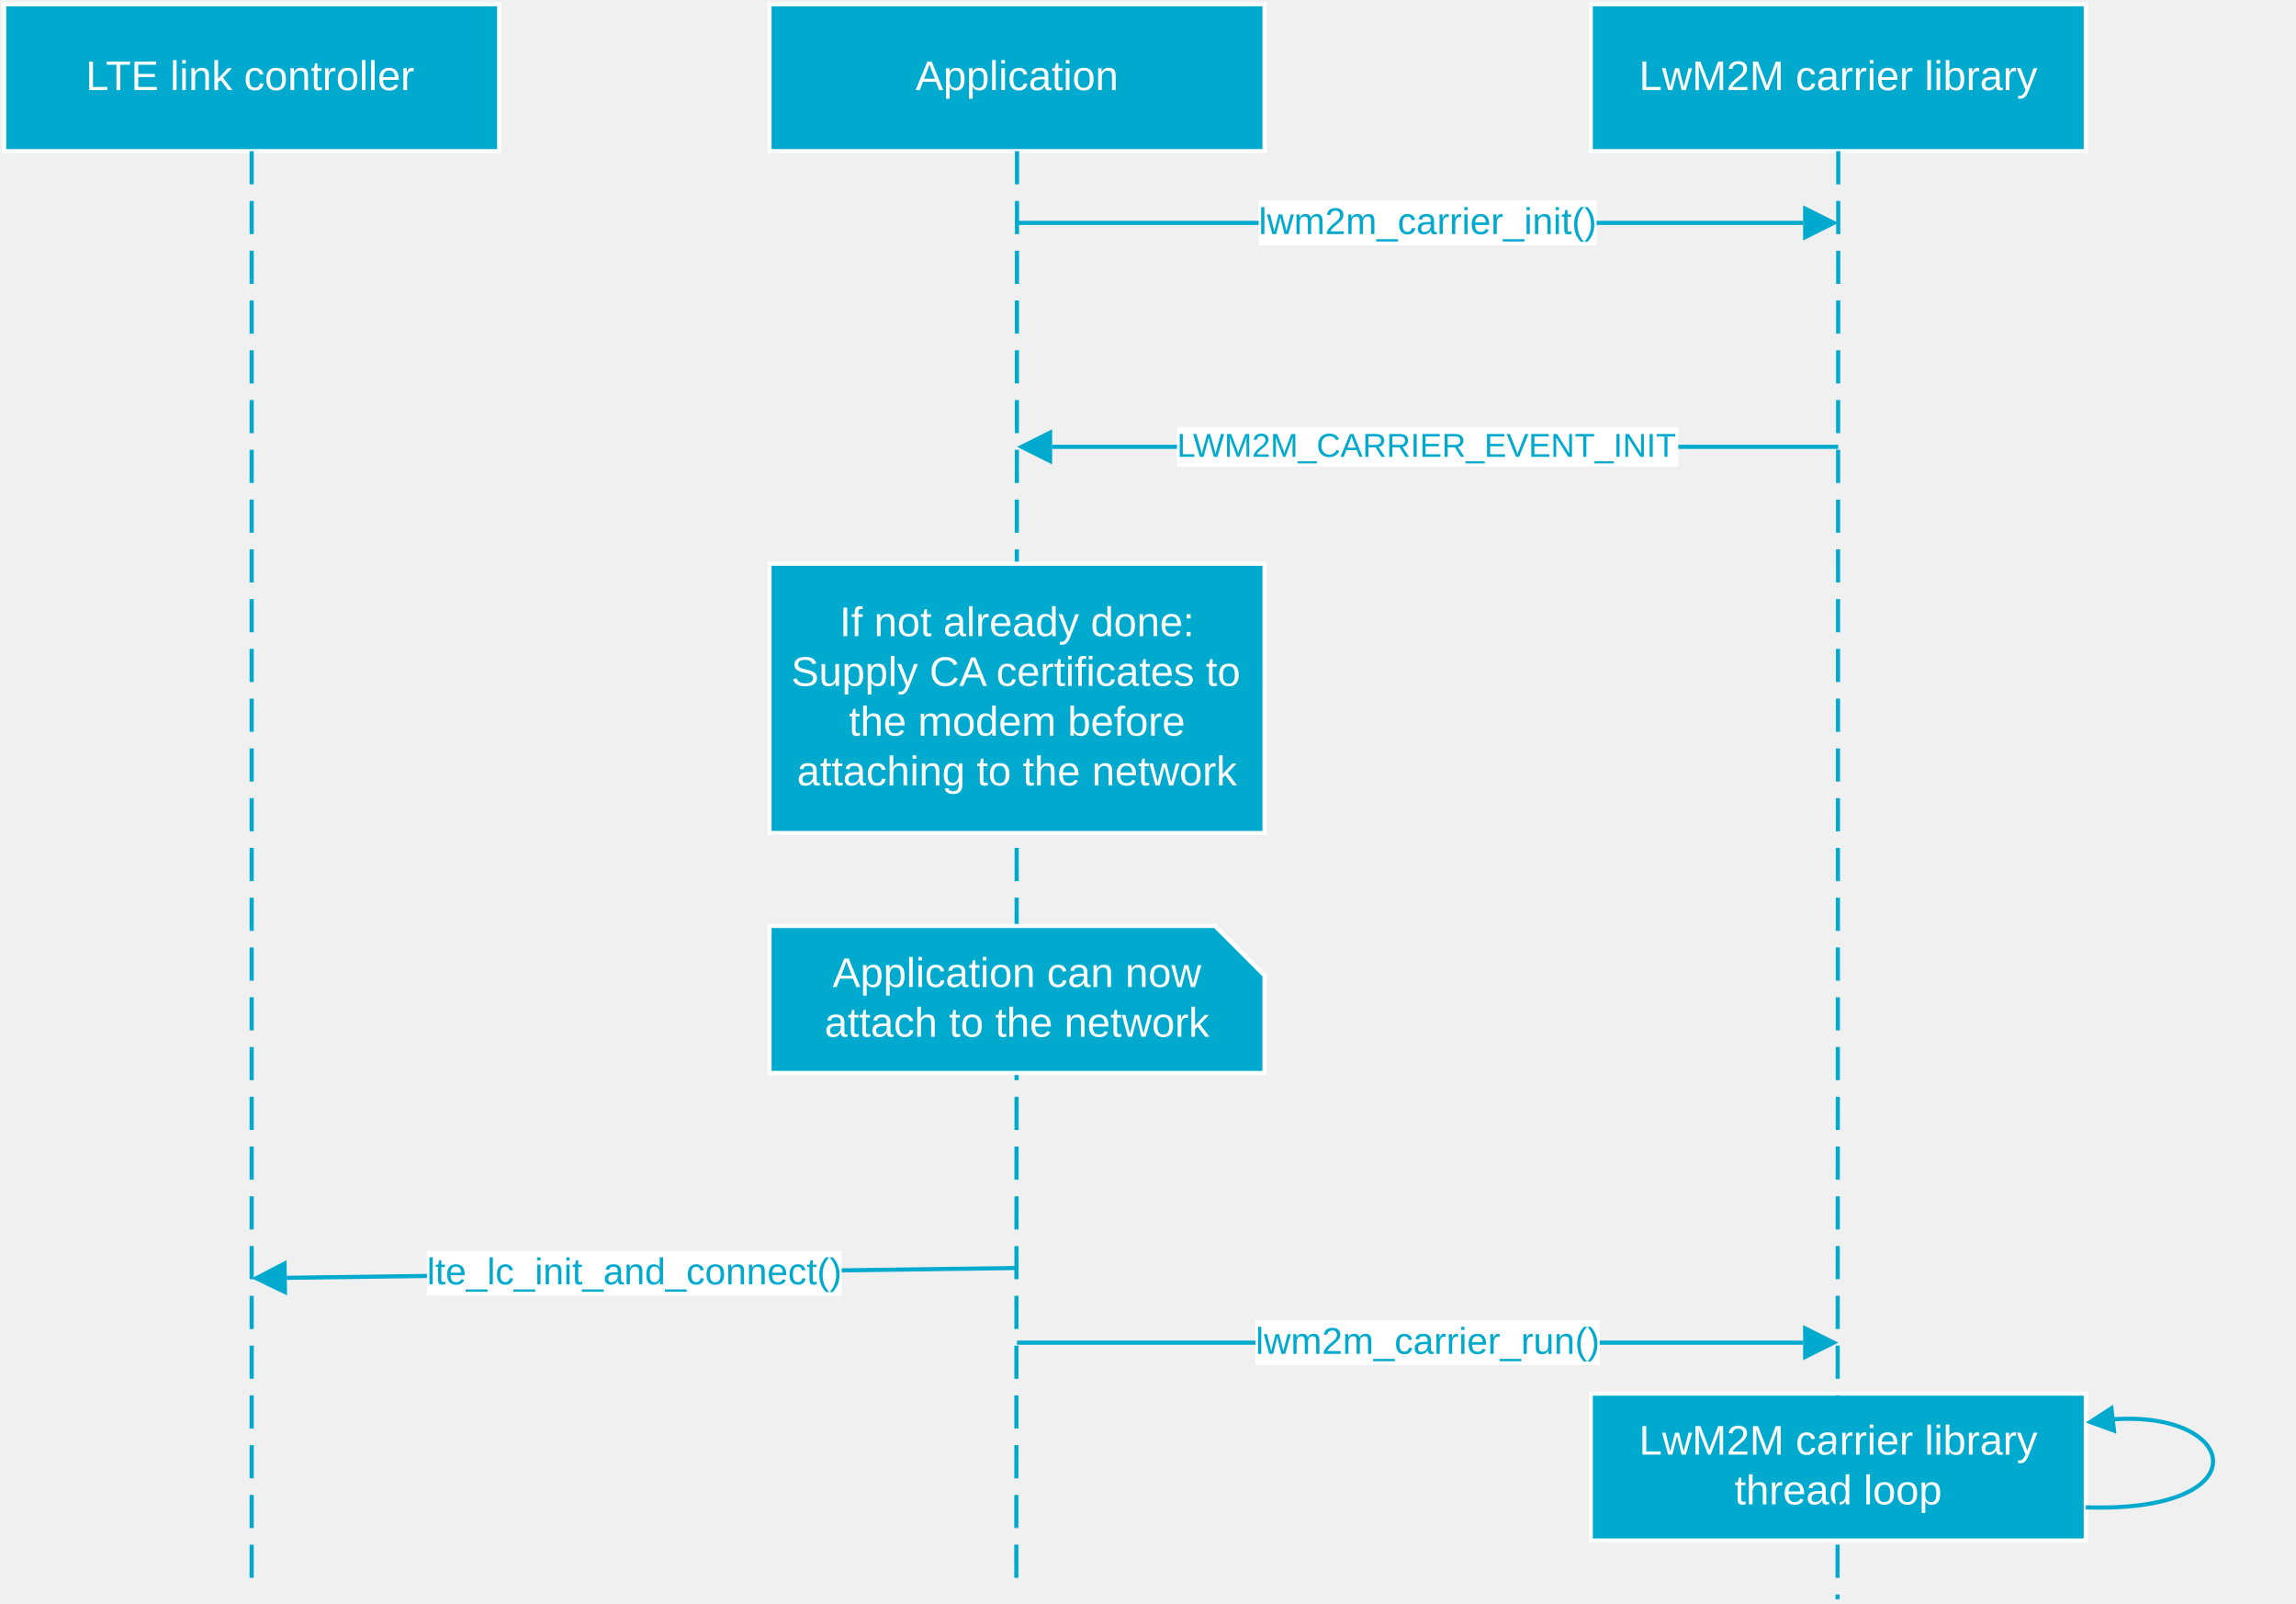
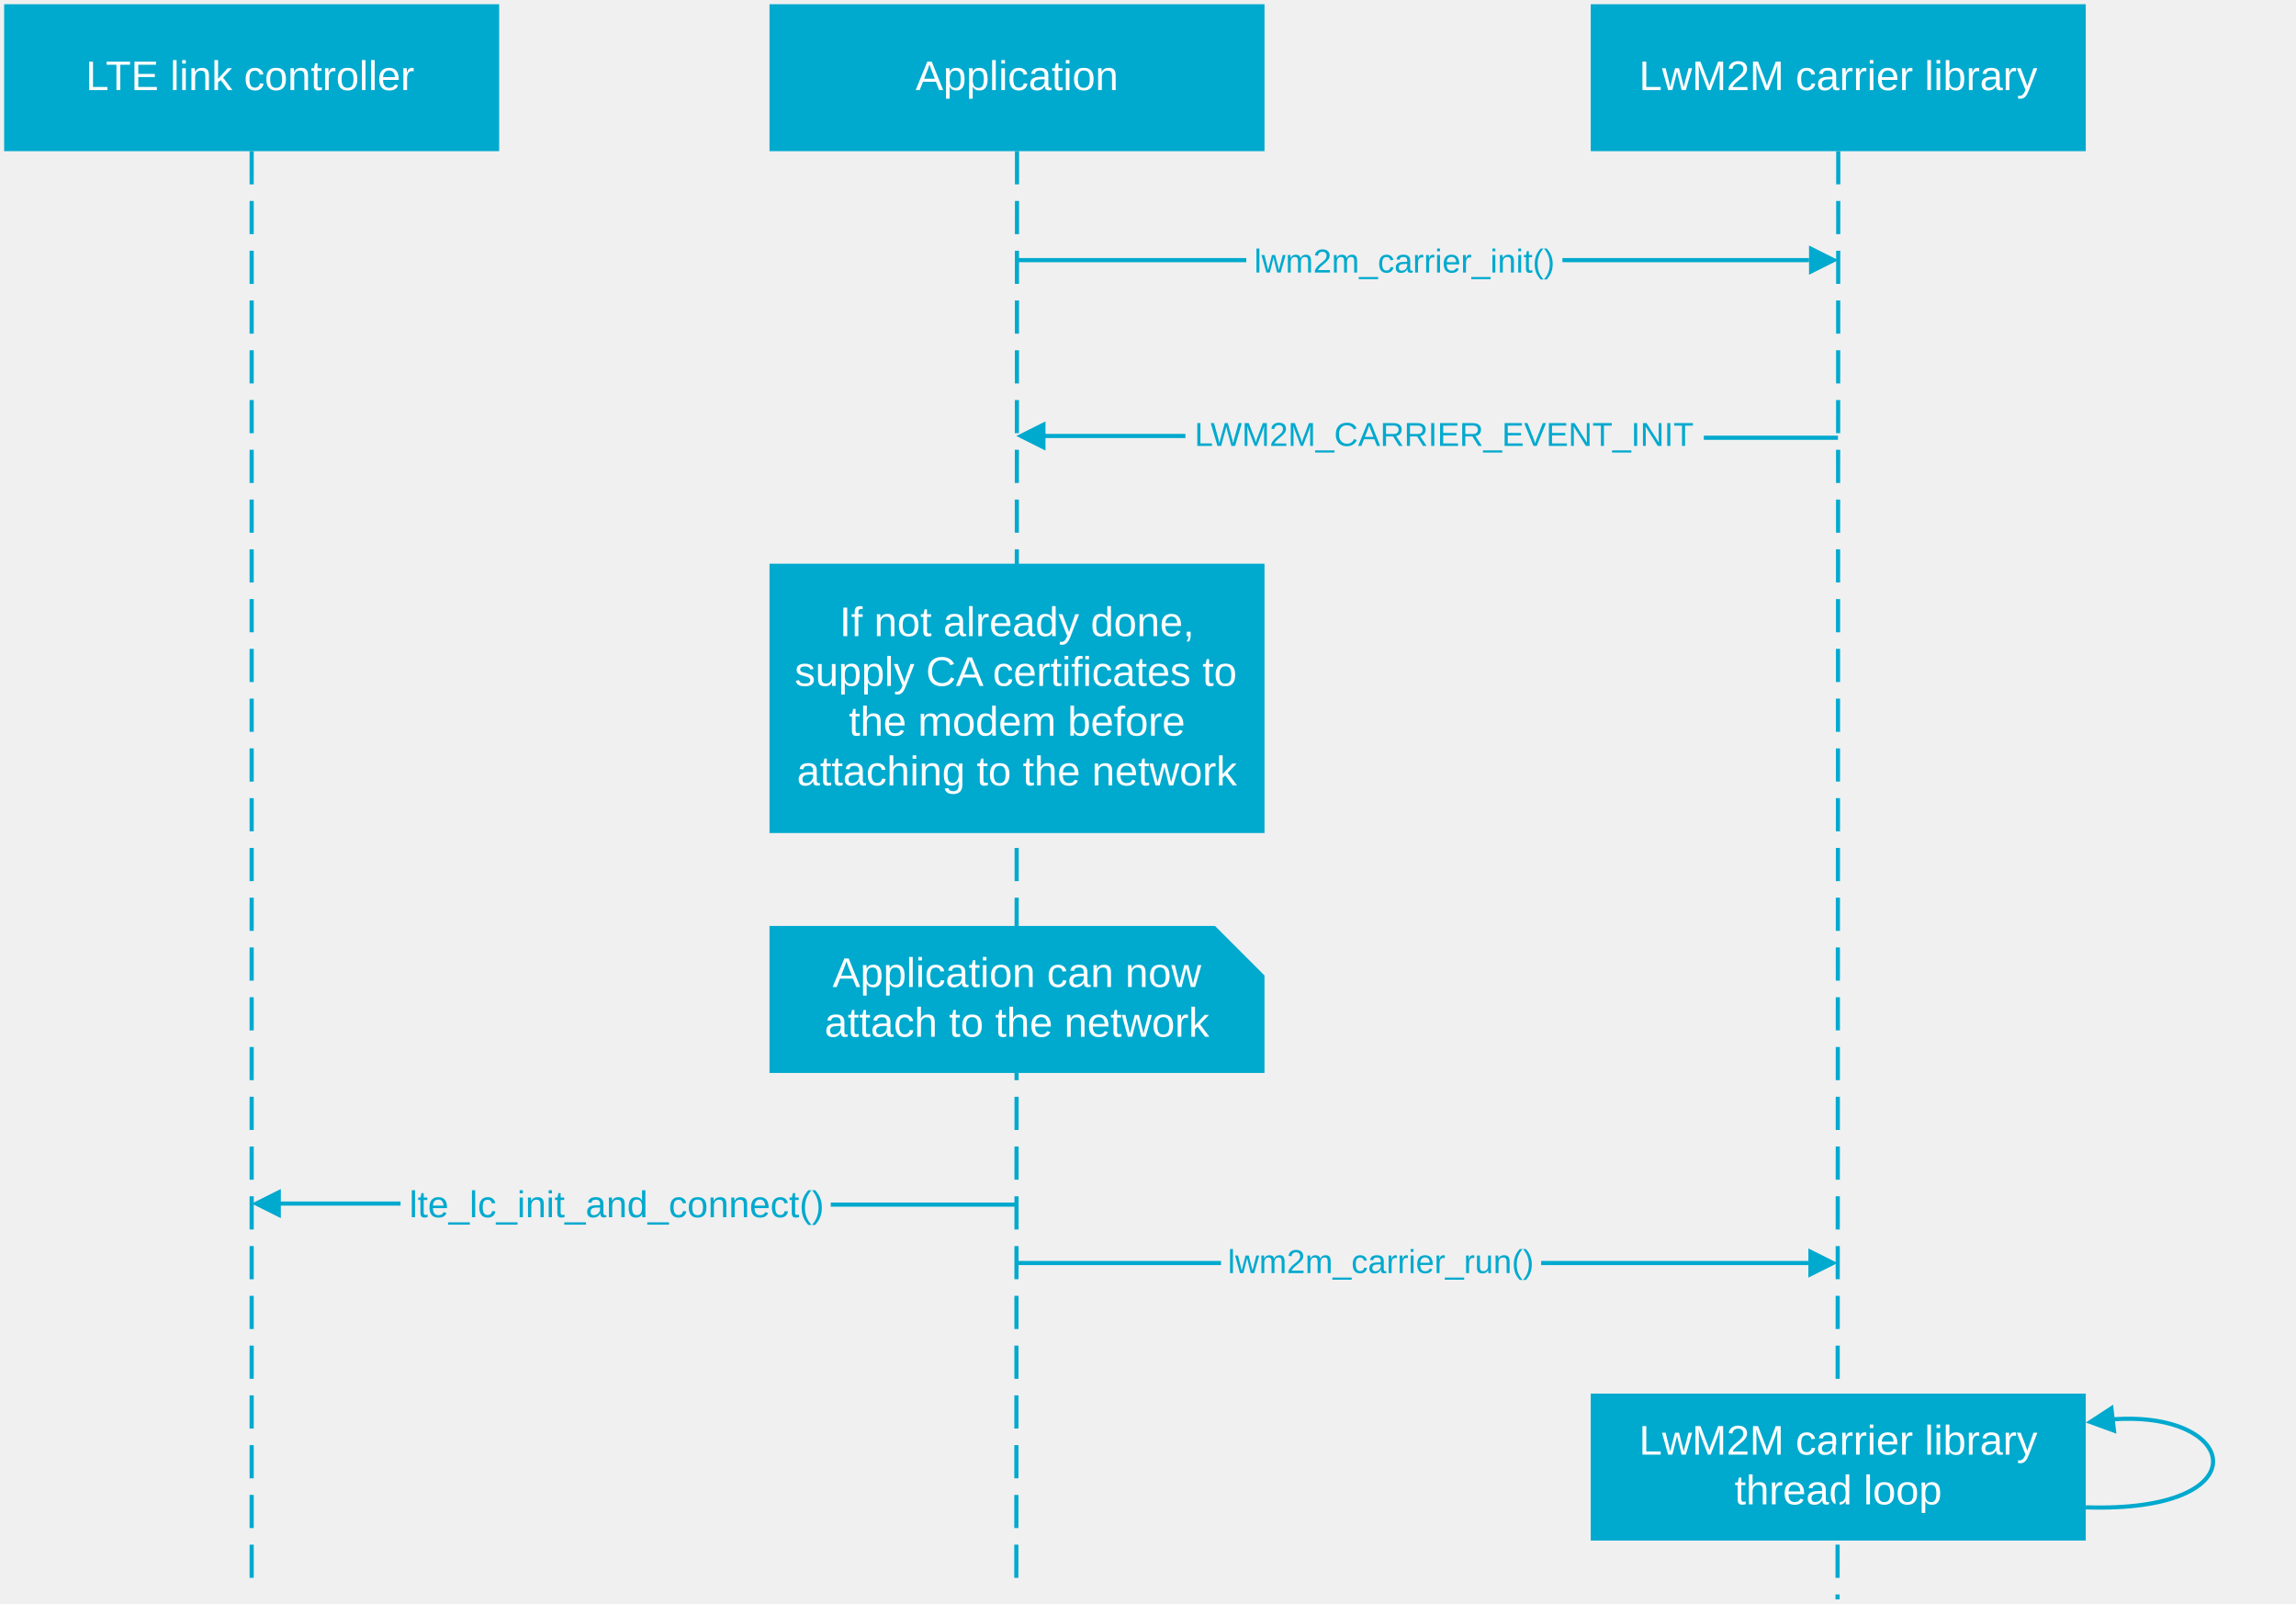
<svg xmlns="http://www.w3.org/2000/svg" xmlns:xlink="http://www.w3.org/1999/xlink" width="7.691in" height="5.37in" viewBox="0 0 553.779 386.626" xml:space="preserve" color-interpolation-filters="sRGB" class="st12">
  <style type="text/css">
	
- 		.st1 {marker-end:url(#mrkr4-6);stroke:#00a9ce;stroke-linecap:butt;stroke-width:1}
- 		.st2 {fill:#00a9ce;fill-opacity:1;stroke:#00a9ce;stroke-opacity:1;stroke-width:0.236}
- 		.st3 {fill:#ffffff;stroke:none;stroke-linecap:butt;stroke-width:7.2}
- 		.st4 {fill:#00a9ce;font-family:Arial;font-size:0.667em}
- 		.st5 {fill:#00a9ce;font-family:Arial;font-size:0.75em}
- 		.st6 {fill:#00a9ce;stroke:#feffff;stroke-width:1}
- 		.st7 {fill:#feffff;font-family:Arial;font-size:0.833em}
- 		.st8 {font-size:1em}
- 		.st9 {marker-start:url(#mrkr4-39);stroke:#00a9ce;stroke-linecap:butt;stroke-width:1}
- 		.st10 {fill:#00a9ce;fill-opacity:1;stroke:#00a9ce;stroke-opacity:1;stroke-width:0.284}
- 		.st11 {stroke:#00a9ce;stroke-dasharray:8,4;stroke-linecap:butt;stroke-width:1}
+ 		.st1 {fill:#00a9ce;stroke:none;stroke-width:1}
+ 		.st2 {fill:#feffff;font-family:Arial;font-size:0.833em}
+ 		.st3 {font-size:1em}
+ 		.st4 {marker-start:url(#mrkr4-10);stroke:#00a9ce;stroke-linecap:butt;stroke-width:1}
+ 		.st5 {fill:#00a9ce;fill-opacity:1;stroke:#00a9ce;stroke-opacity:1;stroke-width:0.284}
+ 		.st6 {stroke:#00a9ce;stroke-dasharray:8,4;stroke-linecap:butt;stroke-width:1}
+ 		.st7 {stroke:#00a9ce;stroke-linecap:butt;stroke-width:1}
+ 		.st8 {marker-end:url(#mrkr4-47);stroke:#00a9ce;stroke-linecap:butt;stroke-width:1}
+ 		.st9 {fill:none;stroke:none;stroke-width:1}
+ 		.st10 {fill:#00a9ce;font-family:Arial;font-size:0.667em}
+ 		.st11 {fill:#00a9ce;font-family:Arial;font-size:0.75em}
		.st12 {fill:none;fill-rule:evenodd;font-size:12px;overflow:visible;stroke-linecap:square;stroke-miterlimit:3}
	
	</style>
  <defs id="Markers">
    <g id="lend4">
      <path d="M 2 1 L 0 0 L 2 -1 L 2 1 " style="stroke:none" />
    </g>
-     <marker id="mrkr4-6" class="st2" refX="-8.48" orient="auto" markerUnits="strokeWidth" overflow="visible">
-       <use xlink:href="#lend4" transform="scale(-4.24,-4.24) " />
+     <marker id="mrkr4-10" class="st5" refX="6.68" orient="auto" markerUnits="strokeWidth" overflow="visible">
+       <use xlink:href="#lend4" transform="scale(3.52) " />
    </marker>
-     <marker id="mrkr4-39" class="st10" refX="6.68" orient="auto" markerUnits="strokeWidth" overflow="visible">
-       <use xlink:href="#lend4" transform="scale(3.52) " />
+     <marker id="mrkr4-47" class="st5" refX="-7.04" orient="auto" markerUnits="strokeWidth" overflow="visible">
+       <use xlink:href="#lend4" transform="scale(-3.52,-3.52) " />
    </marker>
  </defs>
  <g>
-     <g id="shape20-1" transform="translate(443.374,-271.815)">
-       <path d="M0 379.54 L-189.6 379.54" class="st1" />
-       <rect x="-159.494" y="374.74" width="120.909" height="9.6" class="st3" />
-       <text x="-159.49" y="381.94" class="st4">LWM2M_CARRIER_EVENT_INIT</text>
-     </g>
-     <g id="shape22-9" transform="translate(245.296,-86.748)">
-       <path d="M0 392.47 L-176.12 394.84" class="st1" />
-       <rect x="-142.331" y="388.313" width="100.063" height="10.8" class="st3" />
-       <text x="-142.33" y="396.41" class="st5">lte_lc_init_and_connect()</text>
-     </g>
-     <g id="shape23-16" transform="translate(245.296,-325.815)">
-       <path d="M0 379.54 L189.6 379.54" class="st1" />
-       <rect x="58.284" y="374.14" width="81.51" height="10.8" class="st3" />
-       <text x="58.28" y="382.24" class="st5">lwm2m_carrier_init()</text>
-     </g>
-     <g id="shape24-23" transform="translate(245.296,-55.815)">
-       <path d="M0 379.54 L189.6 379.54" class="st1" />
-       <rect x="57.533" y="374.14" width="83.013" height="10.8" class="st3" />
-       <text x="57.53" y="382.24" class="st5">lwm2m_carrier_run()</text>
-     </g>
-     <g id="shape26-30" transform="translate(383.677,-15.1825)">
-       <rect x="0" y="351.193" width="119.394" height="35.433" class="st6" />
-       <text x="11.64" y="365.91" class="st7">LwM2M carrier library <tspan x="34.68" dy="1.2em" class="st8">thread loop</tspan>
+     <g id="shape26-1" transform="translate(383.677,-15.1825)">
+       <rect x="0" y="351.193" width="119.394" height="35.433" class="st1" />
+       <text x="11.64" y="365.91" class="st2">LwM2M carrier library <tspan x="34.68" dy="1.2em" class="st3">thread loop</tspan>
      </text>
    </g>
-     <g id="shape27-34" transform="translate(495.984,-43.5819)">
-       <path d="M13.72 385.81 L14.07 385.77 C44.35 383.83 49.37 408.38 7.09 407.02" class="st9" />
+     <g id="shape27-5" transform="translate(495.984,-43.5819)">
+       <path d="M13.72 385.81 L14.07 385.77 C44.35 383.83 49.37 408.38 7.09 407.02" class="st4" />
    </g>
-     <g id="shape28-40" transform="translate(1,-350.193)">
-       <rect x="0" y="351.193" width="119.394" height="35.433" class="st6" />
-       <text x="19.68" y="371.91" class="st7">LTE link controller</text>
+     <g id="shape28-11" transform="translate(1,-350.193)">
+       <rect x="0" y="351.193" width="119.394" height="35.433" class="st1" />
+       <text x="19.68" y="371.91" class="st2">LTE link controller</text>
    </g>
-     <g id="shape29-43" transform="translate(53.6102,-350.193)">
-       <path d="M7.09 386.63 L7.09 732.81" class="st11" />
+     <g id="shape29-14" transform="translate(53.6102,-350.193)">
+       <path d="M7.09 386.63 L7.09 732.81" class="st6" />
    </g>
-     <g id="shape31-46" transform="translate(185.599,-350.193)">
-       <rect x="0" y="351.193" width="119.394" height="35.433" class="st6" />
-       <text x="35.24" y="371.91" class="st7">Application</text>
+     <g id="shape31-17" transform="translate(185.599,-350.193)">
+       <rect x="0" y="351.193" width="119.394" height="35.433" class="st1" />
+       <text x="35.24" y="371.91" class="st2">Application</text>
    </g>
-     <g id="shape32-49" transform="translate(252.298,-350.193)">
-       <path d="M-7 386.63 L-7.17 732.81" class="st11" />
+     <g id="shape32-20" transform="translate(252.298,-350.193)">
+       <path d="M-7 386.63 L-7.17 732.81" class="st6" />
    </g>
-     <g id="shape21-52" transform="translate(185.599,-185.783)">
-       <rect x="0" y="321.69" width="119.394" height="64.936" class="st6" />
-       <text x="16.89" y="339.16" class="st7">If not already done: <tspan x="5.23" dy="1.2em" class="st8">Supply CA certificates to </tspan>
-         <tspan x="19.12" dy="1.2em" class="st8">the modem before </tspan>
-         <tspan x="6.61" dy="1.2em" class="st8">attaching to the network</tspan>
+     <g id="shape21-23" transform="translate(185.599,-185.783)">
+       <rect x="0" y="321.69" width="119.394" height="64.936" class="st1" />
+       <text x="16.89" y="339.16" class="st2">If not already done, <tspan x="6.06" dy="1.2em" class="st3">supply CA certificates to </tspan>
+         <tspan x="19.12" dy="1.2em" class="st3">the modem before </tspan>
+         <tspan x="6.61" dy="1.2em" class="st3">attaching to the network</tspan>
      </text>
    </g>
-     <g id="shape25-58" transform="translate(185.599,-127.934)">
-       <path d="M0 386.63 L119.39 386.63 L119.39 363.13 L107.45 351.19 L0 351.19 L0 386.63 Z" class="st6" />
-       <text x="15.22" y="365.91" class="st7">Application can now <tspan x="13.28" dy="1.2em" class="st8">attach to the network</tspan>
+     <g id="shape25-29" transform="translate(185.599,-127.934)">
+       <path d="M0 386.63 L119.39 386.63 L119.39 363.13 L107.45 351.19 L0 351.19 L0 386.63 Z" class="st1" />
+       <text x="15.22" y="365.91" class="st2">Application can now <tspan x="13.28" dy="1.2em" class="st3">attach to the network</tspan>
      </text>
    </g>
-     <g id="shape33-62" transform="translate(383.677,-350.193)">
-       <rect x="0" y="351.193" width="119.394" height="35.433" class="st6" />
-       <text x="11.64" y="371.91" class="st7">LwM2M carrier library</text>
+     <g id="shape33-33" transform="translate(383.677,-350.193)">
+       <rect x="0" y="351.193" width="119.394" height="35.433" class="st1" />
+       <text x="11.64" y="371.91" class="st2">LwM2M carrier library</text>
    </g>
-     <g id="shape34-65" transform="translate(450.376,-350.193)">
-       <path d="M-7 386.63 L-7.17 735.82" class="st11" />
+     <g id="shape34-36" transform="translate(450.376,-350.193)">
+       <path d="M-7 386.63 L-7.17 735.82" class="st6" />
+     </g>
+     <g id="shape35-39" transform="translate(245.126,-323.922)">
+       <path d="M0 386.63 L55.47 386.63" class="st7" />
+     </g>
+     <g id="shape36-42" transform="translate(376.846,-323.922)">
+       <path d="M0 386.63 L59.48 386.63" class="st8" />
+     </g>
+     <g id="shape37-48" transform="translate(297.063,-312.583)">
+       <rect x="0" y="363.949" width="83.339" height="22.677" class="st9" />
+       <text x="5.44" y="378.29" class="st10">lwm2m_carrier_init()</text>
+     </g>
+     <g id="shape38-51" transform="translate(245.126,-281.524)">
+       <path d="M6.68 386.63 L7.04 386.63 L40.79 386.63" class="st4" />
+     </g>
+     <g id="shape39-56" transform="translate(256.738,-272.028)">
+       <rect x="0" y="367.634" width="183.687" height="18.992" class="st9" />
+       <text x="31.39" y="379.53" class="st10">LWM2M_CARRIER_EVENT_INIT</text>
+     </g>
+     <g id="shape40-59" transform="translate(410.945,-281.098)">
+       <path d="M0 386.63 L32.36 386.63" class="st7" />
+     </g>
+     <g id="shape41-62" transform="translate(60.6968,-96.4415)">
+       <path d="M6.68 386.63 L7.04 386.63 L35.91 386.63" class="st4" />
+     </g>
+     <g id="shape42-67" transform="translate(93.8109,-90.0635)">
+       <rect x="0" y="373.87" width="109.858" height="12.756" class="st9" />
+       <text x="4.9" y="383.55" class="st11">lte_lc_init_and_connect()</text>
+     </g>
+     <g id="shape43-70" transform="translate(200.371,-96.1855)">
+       <path d="M0 386.63 L44.76 386.63" class="st7" />
+     </g>
+     <g id="shape44-73" transform="translate(290.54,-71.3346)">
+       <rect x="0" y="363.949" width="84.972" height="22.677" class="st9" />
+       <text x="5.59" y="378.29" class="st10">lwm2m_carrier_run()</text>
+     </g>
+     <g id="shape45-76" transform="translate(245.126,-82.1063)">
+       <path d="M0 386.63 L49.37 386.63" class="st7" />
+     </g>
+     <g id="shape46-79" transform="translate(371.715,-82.1063)">
+       <path d="M0 386.63 L64.45 386.63" class="st8" />
    </g>
  </g>
</svg>
